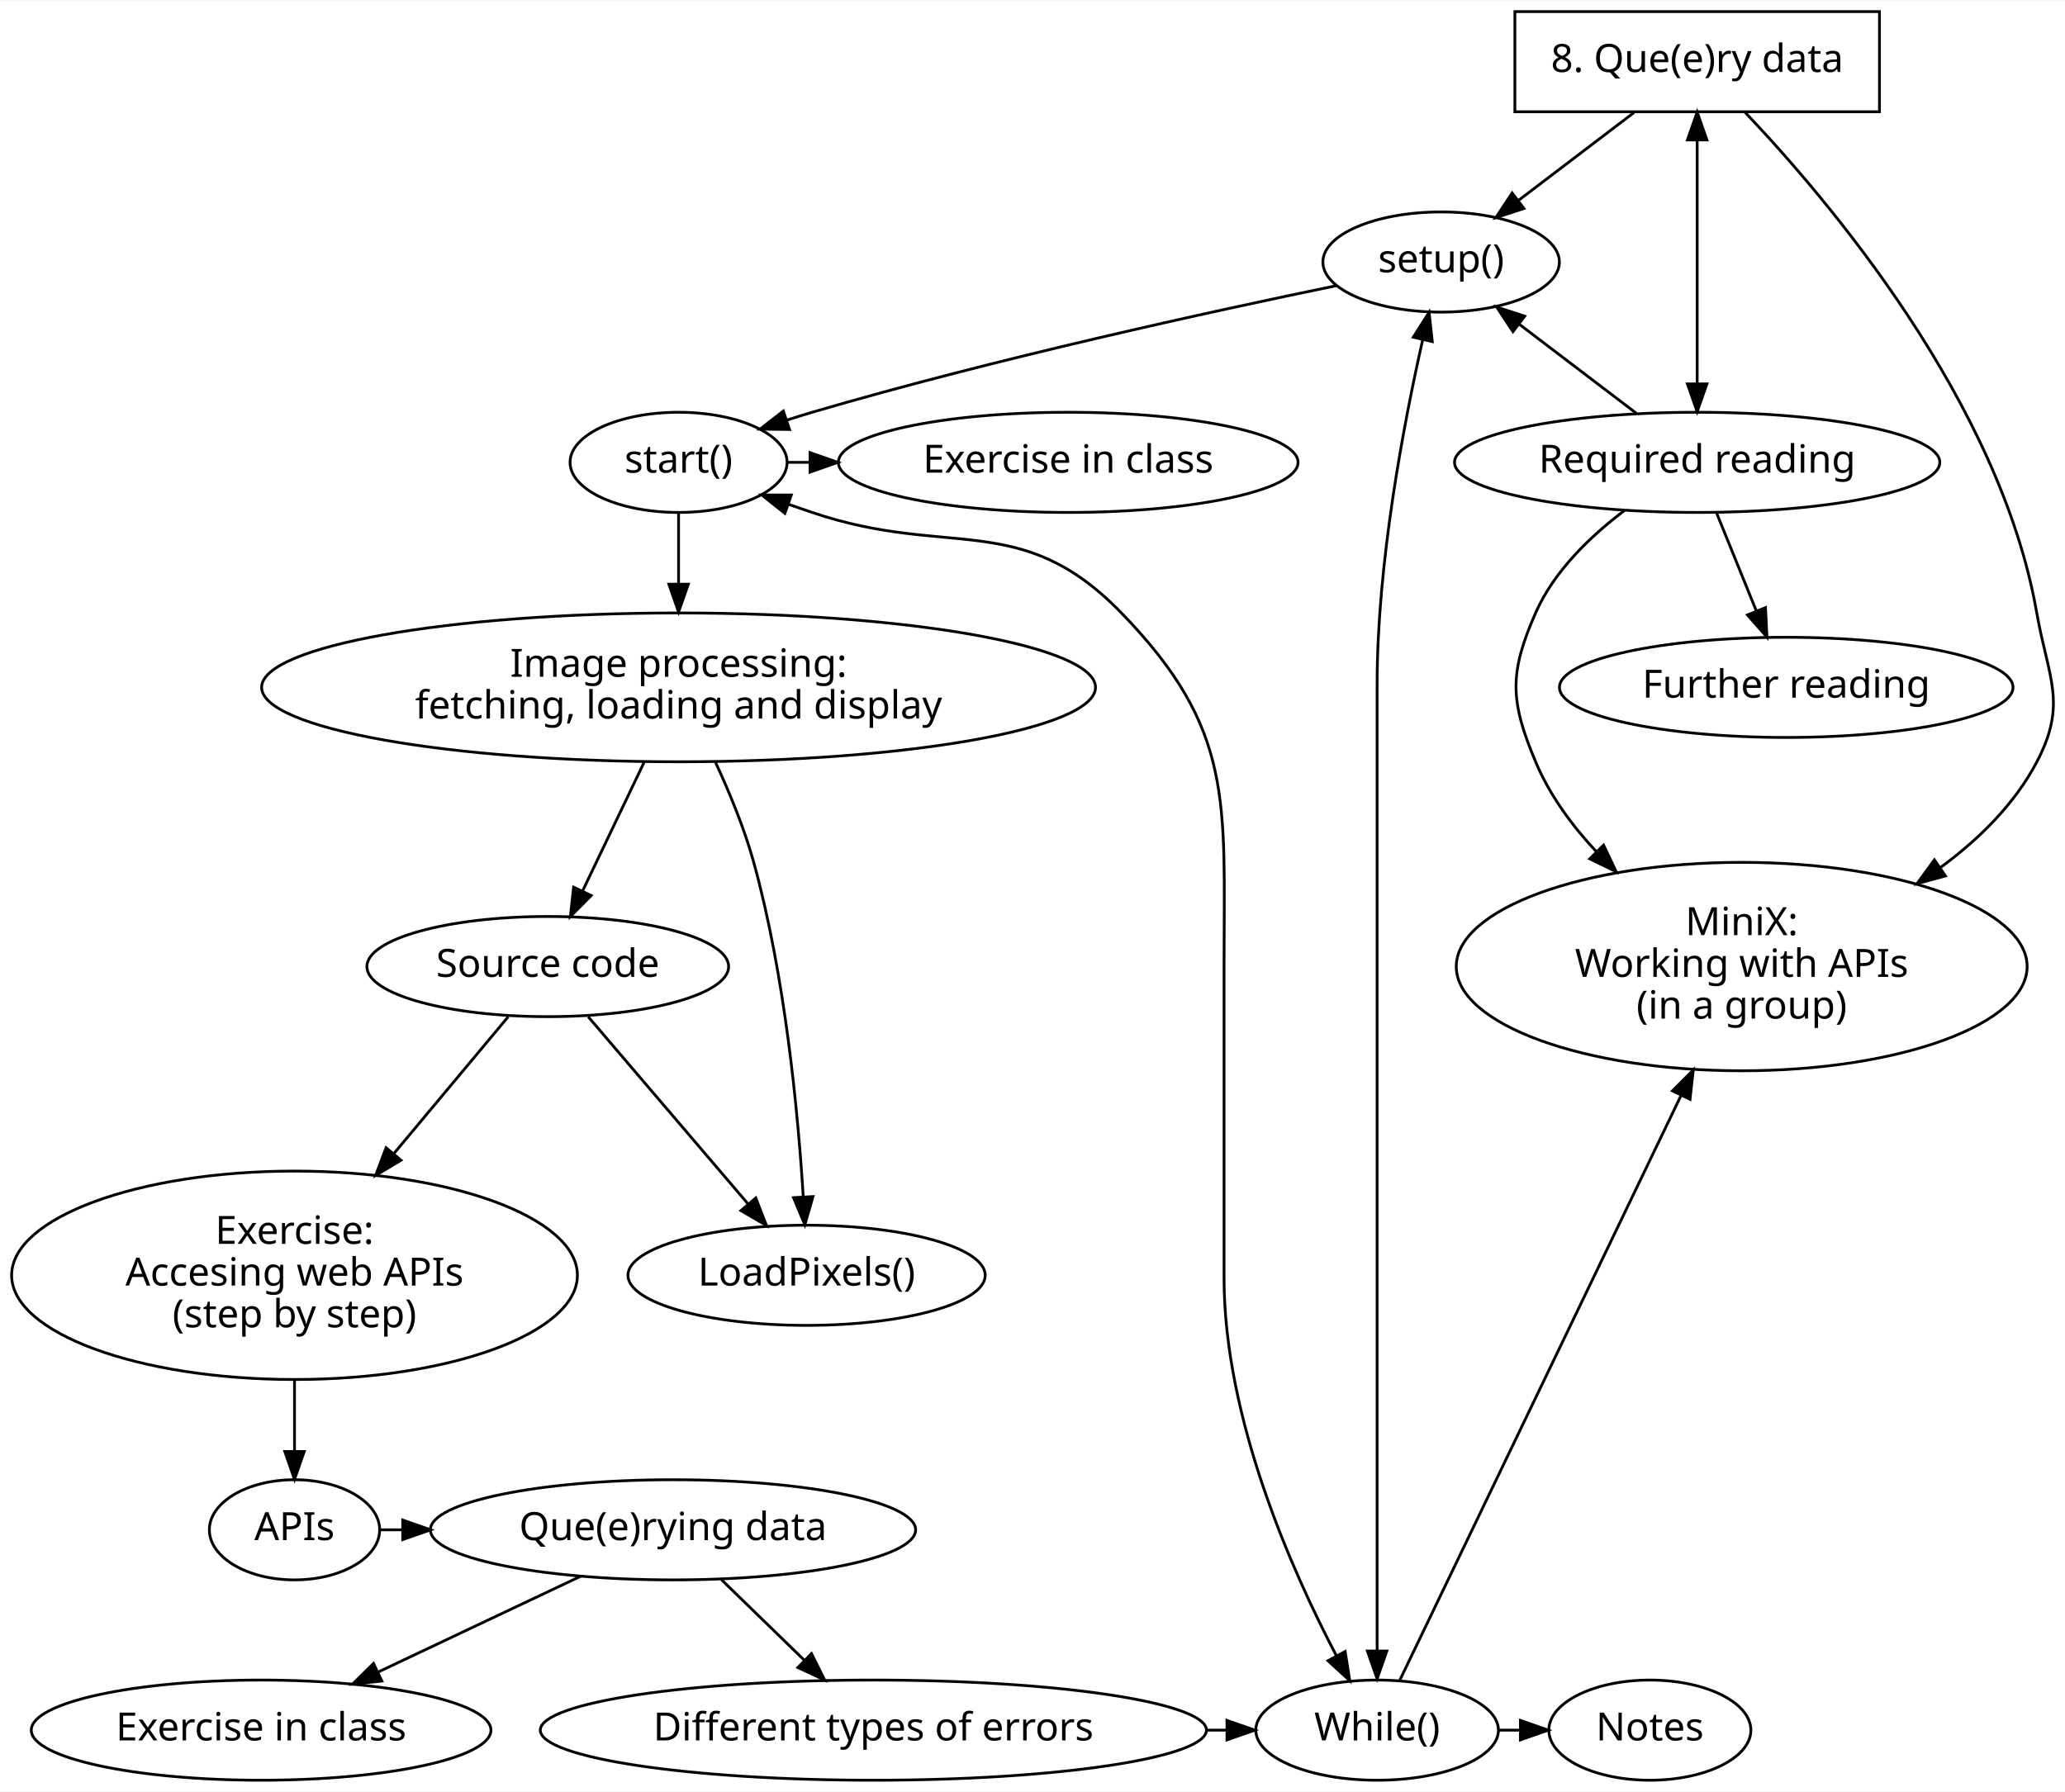
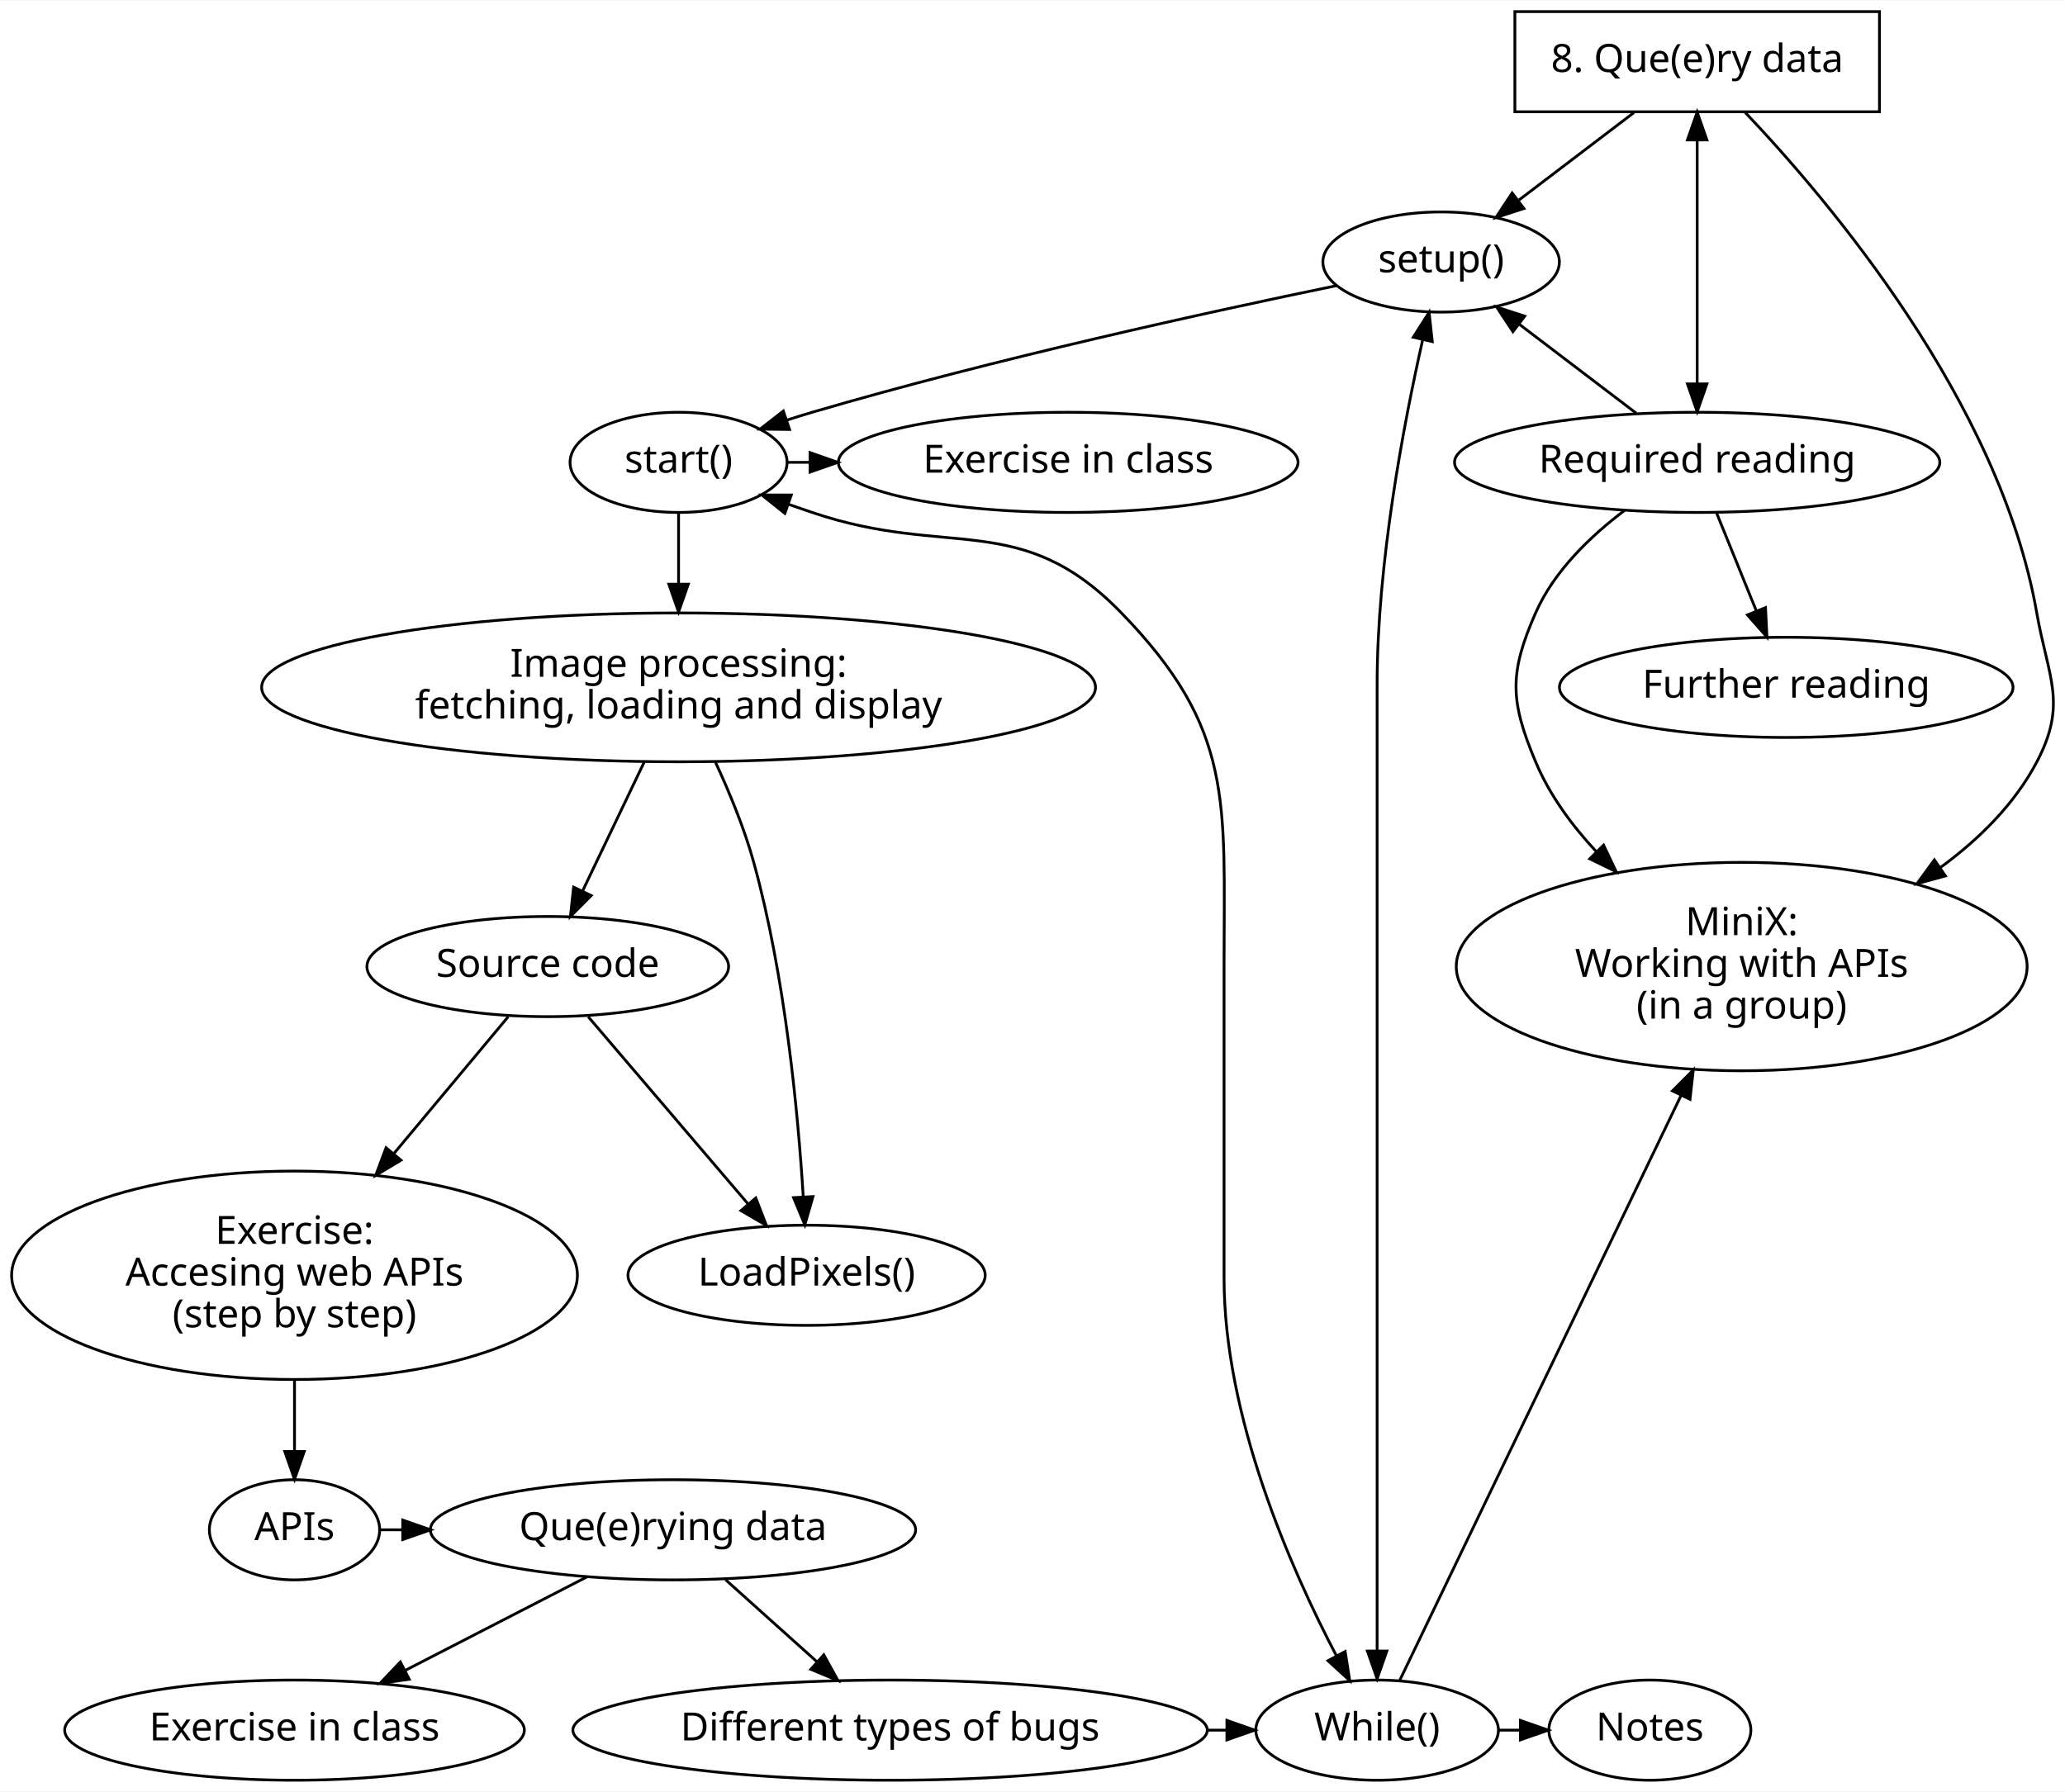
<svg xmlns="http://www.w3.org/2000/svg" width="742pt" height="644pt" viewBox="0.00 0.00 741.99 643.65">
  <g id="graph0" class="graph" transform="scale(1 1) rotate(0) translate(4 639.647)">
    <polygon fill="white" stroke="none" points="-4,4 -4,-639.647 737.987,-639.647 737.987,4 -4,4" />
    <g id="node1" class="node">
      <polygon fill="none" stroke="black" points="671.323,-635.647 540.323,-635.647 540.323,-599.647 671.323,-599.647 671.323,-635.647" />
      <text text-anchor="middle" x="605.823" y="-613.947" font-family="Hershey-Noailles-help-me" font-size="14.00">8. Que(e)ry data</text>
    </g>
    <g id="node2" class="node">
      <ellipse fill="none" stroke="black" cx="513.823" cy="-545.647" rx="42.494" ry="18" />
      <text text-anchor="middle" x="513.823" y="-541.947" font-family="Hershey-Noailles-help-me" font-size="14.00">setup()</text>
    </g>
    <g id="edge1" class="edge">
      <path fill="none" stroke="black" d="M583.082,-599.343C570.598,-589.845 555.013,-577.987 541.79,-567.926" />
      <polygon fill="black" stroke="black" points="543.576,-564.886 533.498,-561.617 539.337,-570.457 543.576,-564.886" />
    </g>
    <g id="node14" class="node">
      <ellipse fill="none" stroke="black" cx="621.823" cy="-292.43" rx="102.561" ry="37.453" />
      <text text-anchor="middle" x="621.823" y="-303.73" font-family="Hershey-Noailles-help-me" font-size="14.00">MiniX: </text>
      <text text-anchor="middle" x="621.823" y="-288.73" font-family="Hershey-Noailles-help-me" font-size="14.00">Working with APIs</text>
      <text text-anchor="middle" x="621.823" y="-273.73" font-family="Hershey-Noailles-help-me" font-size="14.00">(in a group)</text>
    </g>
    <g id="edge6" class="edge">
      <path fill="none" stroke="black" d="M622.863,-599.633C653.184,-567.742 714.576,-495.333 727.823,-419.647 731.941,-396.12 738.97,-387.031 727.823,-365.907 719.822,-350.743 707.062,-338.15 693.124,-327.95" />
      <polygon fill="black" stroke="black" points="695.029,-325.012 684.809,-322.22 691.057,-330.776 695.029,-325.012" />
    </g>
    <g id="node15" class="node">
      <ellipse fill="none" stroke="black" cx="605.823" cy="-473.647" rx="87.185" ry="18" />
      <text text-anchor="middle" x="605.823" y="-469.947" font-family="Hershey-Noailles-help-me" font-size="14.00">Required reading</text>
    </g>
    <g id="edge4" class="edge">
      <path fill="none" stroke="black" d="M605.823,-589.326C605.823,-564.246 605.823,-527.274 605.823,-502.14" />
      <polygon fill="black" stroke="black" points="602.323,-589.518 605.823,-599.518 609.323,-589.518 602.323,-589.518" />
      <polygon fill="black" stroke="black" points="609.323,-501.836 605.823,-491.836 602.323,-501.836 609.323,-501.836" />
    </g>
    <g id="node3" class="node">
      <ellipse fill="none" stroke="black" cx="239.823" cy="-473.647" rx="38.993" ry="18" />
      <text text-anchor="middle" x="239.823" y="-469.947" font-family="Hershey-Noailles-help-me" font-size="14.00">start()</text>
    </g>
    <g id="edge2" class="edge">
      <path fill="none" stroke="black" d="M476.303,-537.169C431.195,-527.876 353.37,-510.876 287.823,-491.647 284.865,-490.779 281.822,-489.832 278.772,-488.844" />
      <polygon fill="black" stroke="black" points="279.697,-485.462 269.103,-485.592 277.465,-492.097 279.697,-485.462" />
    </g>
    <g id="node13" class="node">
      <ellipse fill="none" stroke="black" cx="490.823" cy="-18" rx="43.592" ry="18" />
      <text text-anchor="middle" x="490.823" y="-14.3" font-family="Hershey-Noailles-help-me" font-size="14.00">While()</text>
    </g>
    <g id="edge5" class="edge">
      <path fill="none" stroke="black" d="M507.142,-517.453C500.351,-487.389 490.823,-437.432 490.823,-393.777 490.823,-393.777 490.823,-393.777 490.823,-180.477 490.823,-133.582 490.823,-79.026 490.823,-46.844" />
      <polygon fill="black" stroke="black" points="503.823,-518.633 509.497,-527.58 510.641,-517.047 503.823,-518.633" />
      <polygon fill="black" stroke="black" points="494.323,-46.443 490.823,-36.444 487.323,-46.444 494.323,-46.443" />
    </g>
    <g id="node4" class="node">
      <ellipse fill="none" stroke="black" cx="379.823" cy="-473.647" rx="82.585" ry="18" />
      <text text-anchor="middle" x="379.823" y="-469.947" font-family="Hershey-Noailles-help-me" font-size="14.00">Exercise in class</text>
    </g>
    <g id="edge3" class="edge">
      <path fill="none" stroke="black" d="M278.925,-473.647C281.569,-473.647 284.213,-473.647 286.857,-473.647" />
      <polygon fill="black" stroke="black" points="287.055,-477.147 297.055,-473.647 287.055,-470.147 287.055,-477.147" />
    </g>
    <g id="node5" class="node">
      <ellipse fill="none" stroke="black" cx="239.823" cy="-392.777" rx="149.813" ry="26.741" />
      <text text-anchor="middle" x="239.823" y="-396.577" font-family="Hershey-Noailles-help-me" font-size="14.00">Image processing: </text>
      <text text-anchor="middle" x="239.823" y="-381.577" font-family="Hershey-Noailles-help-me" font-size="14.00">fetching, loading and display</text>
    </g>
    <g id="edge9" class="edge">
      <path fill="none" stroke="black" d="M239.823,-455.533C239.823,-448.044 239.823,-438.952 239.823,-430.075" />
      <polygon fill="black" stroke="black" points="243.323,-429.86 239.823,-419.86 236.323,-429.86 243.323,-429.86" />
    </g>
    <g id="edge19" class="edge">
      <path fill="none" stroke="black" d="M279.396,-458.538C282.245,-457.551 285.076,-456.579 287.823,-455.647 336.938,-438.988 362.676,-456.838 398.823,-419.647 439.566,-377.727 435.823,-351.887 435.823,-293.43 435.823,-293.43 435.823,-293.43 435.823,-180.477 435.823,-130.287 459.926,-75.784 476.22,-44.672" />
      <polygon fill="black" stroke="black" points="278.024,-455.309 269.738,-461.913 280.333,-461.918 278.024,-455.309" />
      <polygon fill="black" stroke="black" points="479.338,-46.264 480.99,-35.799 473.172,-42.949 479.338,-46.264" />
    </g>
    <g id="node6" class="node">
      <ellipse fill="none" stroke="black" cx="192.823" cy="-292.43" rx="64.989" ry="18" />
      <text text-anchor="middle" x="192.823" y="-288.73" font-family="Hershey-Noailles-help-me" font-size="14.00">Source code</text>
    </g>
    <g id="edge10" class="edge">
      <path fill="none" stroke="black" d="M227.475,-365.937C220.668,-351.695 212.238,-334.054 205.396,-319.738" />
      <polygon fill="black" stroke="black" points="208.423,-317.955 200.953,-310.441 202.107,-320.973 208.423,-317.955" />
    </g>
    <g id="node11" class="node">
      <ellipse fill="none" stroke="black" cx="285.823" cy="-181.477" rx="64.189" ry="18" />
      <text text-anchor="middle" x="285.823" y="-177.777" font-family="Hershey-Noailles-help-me" font-size="14.00">LoadPixels()</text>
    </g>
    <g id="edge12" class="edge">
      <path fill="none" stroke="black" d="M253.079,-365.882C258.117,-355.023 263.449,-342.106 266.823,-329.907 278.158,-288.924 282.773,-239.624 284.623,-209.69" />
      <polygon fill="black" stroke="black" points="288.124,-209.768 285.186,-199.589 281.135,-209.378 288.124,-209.768" />
    </g>
    <g id="node7" class="node">
      <ellipse fill="none" stroke="black" cx="101.823" cy="-181.477" rx="101.647" ry="37.453" />
      <text text-anchor="middle" x="101.823" y="-192.777" font-family="Hershey-Noailles-help-me" font-size="14.00">Exercise:</text>
      <text text-anchor="middle" x="101.823" y="-177.777" font-family="Hershey-Noailles-help-me" font-size="14.00">Accesing web APIs</text>
      <text text-anchor="middle" x="101.823" y="-162.777" font-family="Hershey-Noailles-help-me" font-size="14.00">(step by step)</text>
    </g>
    <g id="edge13" class="edge">
      <path fill="none" stroke="black" d="M178.605,-274.406C167.594,-261.223 151.847,-242.369 137.476,-225.163" />
      <polygon fill="black" stroke="black" points="140.089,-222.831 130.992,-217.4 134.716,-227.318 140.089,-222.831" />
    </g>
    <g id="edge11" class="edge">
      <path fill="none" stroke="black" d="M207.355,-274.406C222.779,-256.336 247.298,-227.61 264.823,-207.08" />
      <polygon fill="black" stroke="black" points="267.564,-209.259 271.394,-199.381 262.24,-204.715 267.564,-209.259" />
    </g>
    <g id="node8" class="node">
      <ellipse fill="none" stroke="black" cx="101.823" cy="-90" rx="30.595" ry="18" />
      <text text-anchor="middle" x="101.823" y="-86.3" font-family="Hershey-Noailles-help-me" font-size="14.00">APIs</text>
    </g>
    <g id="edge14" class="edge">
      <path fill="none" stroke="black" d="M101.823,-143.825C101.823,-135.331 101.823,-126.434 101.823,-118.416" />
      <polygon fill="black" stroke="black" points="105.323,-118.146 101.823,-108.146 98.323,-118.146 105.323,-118.146" />
    </g>
    <g id="node9" class="node">
      <ellipse fill="none" stroke="black" cx="237.823" cy="-90" rx="87.185" ry="18" />
      <text text-anchor="middle" x="237.823" y="-86.3" font-family="Hershey-Noailles-help-me" font-size="14.00">Que(e)rying data</text>
    </g>
    <g id="edge15" class="edge">
      <path fill="none" stroke="black" d="M132.636,-90C135.272,-90 137.909,-90 140.545,-90" />
      <polygon fill="black" stroke="black" points="140.715,-93.5 150.715,-90 140.715,-86.5 140.715,-93.5" />
    </g>
    <g id="node10" class="node">
-       <ellipse fill="none" stroke="black" cx="89.823" cy="-18" rx="82.585" ry="18" />
-       <text text-anchor="middle" x="89.823" y="-14.3" font-family="Hershey-Noailles-help-me" font-size="14.00">Exercise in class</text>
+       <ellipse fill="none" stroke="black" cx="101.823" cy="-18" rx="82.585" ry="18" />
+       <text text-anchor="middle" x="101.823" y="-14.3" font-family="Hershey-Noailles-help-me" font-size="14.00">Exercise in class</text>
    </g>
    <g id="edge16" class="edge">
-       <path fill="none" stroke="black" d="M204.609,-73.291C183.112,-63.123 154.935,-49.796 131.879,-38.891" />
-       <polygon fill="black" stroke="black" points="133.208,-35.648 122.672,-34.536 130.215,-41.976 133.208,-35.648" />
+       <path fill="none" stroke="black" d="M206.963,-73.116C187.575,-63.137 162.376,-50.167 141.508,-39.426" />
+       <polygon fill="black" stroke="black" points="143.055,-36.286 132.562,-34.821 139.851,-42.51 143.055,-36.286" />
    </g>
    <g id="node12" class="node">
-       <ellipse fill="none" stroke="black" cx="309.823" cy="-18" rx="119.679" ry="18" />
-       <text text-anchor="middle" x="309.823" y="-14.3" font-family="Hershey-Noailles-help-me" font-size="14.00">Different types of errors</text>
+       <ellipse fill="none" stroke="black" cx="315.823" cy="-18" rx="113.98" ry="18" />
+       <text text-anchor="middle" x="315.823" y="-14.3" font-family="Hershey-Noailles-help-me" font-size="14.00">Different types of bugs</text>
    </g>
    <g id="edge17" class="edge">
-       <path fill="none" stroke="black" d="M255.253,-72.055C264.207,-63.349 275.272,-52.591 285.093,-43.043" />
-       <polygon fill="black" stroke="black" points="287.575,-45.512 292.305,-36.032 282.695,-40.493 287.575,-45.512" />
+       <path fill="none" stroke="black" d="M256.705,-72.055C266.573,-63.199 278.808,-52.219 289.583,-42.549" />
+       <polygon fill="black" stroke="black" points="292.011,-45.073 297.116,-35.789 287.335,-39.863 292.011,-45.073" />
    </g>
    <g id="edge18" class="edge">
-       <path fill="none" stroke="black" d="M429.665,-18C431.994,-18 434.324,-18 436.653,-18" />
-       <polygon fill="black" stroke="black" points="436.866,-21.5 446.866,-18 436.866,-14.5 436.866,-21.5" />
+       <path fill="none" stroke="black" d="M429.642,-18C431.972,-18 434.302,-18 436.632,-18" />
+       <polygon fill="black" stroke="black" points="436.849,-21.5 446.849,-18 436.849,-14.5 436.849,-21.5" />
    </g>
    <g id="edge21" class="edge">
      <path fill="none" stroke="black" d="M498.85,-35.692C518.649,-76.867 570.36,-184.405 600.038,-246.126" />
      <polygon fill="black" stroke="black" points="596.94,-247.758 604.428,-255.253 603.248,-244.724 596.94,-247.758" />
    </g>
    <g id="node17" class="node">
      <ellipse fill="none" stroke="black" cx="588.823" cy="-18" rx="36.294" ry="18" />
      <text text-anchor="middle" x="588.823" y="-14.3" font-family="Hershey-Noailles-help-me" font-size="14.00">Notes</text>
    </g>
    <g id="edge20" class="edge">
      <path fill="none" stroke="black" d="M534.464,-18C537.065,-18 539.666,-18 542.268,-18" />
      <polygon fill="black" stroke="black" points="542.301,-21.5 552.301,-18 542.301,-14.5 542.301,-21.5" />
    </g>
    <g id="edge8" class="edge">
      <path fill="none" stroke="black" d="M583.97,-491.275C571.358,-500.87 555.367,-513.038 541.839,-523.331" />
      <polygon fill="black" stroke="black" points="539.625,-520.617 533.786,-529.458 543.864,-526.188 539.625,-520.617" />
    </g>
    <g id="edge7" class="edge">
      <path fill="none" stroke="black" d="M579.699,-456.347C567.583,-447.206 554.426,-434.624 547.823,-419.647 538.189,-397.792 538.569,-387.925 547.823,-365.907 552.772,-354.134 560.669,-343.315 569.499,-333.828" />
      <polygon fill="black" stroke="black" points="572.194,-336.08 576.741,-326.511 567.219,-331.156 572.194,-336.08" />
    </g>
    <g id="node16" class="node">
      <ellipse fill="none" stroke="black" cx="637.823" cy="-392.777" rx="81.486" ry="18" />
      <text text-anchor="middle" x="637.823" y="-389.077" font-family="Hershey-Noailles-help-me" font-size="14.00">Further reading</text>
    </g>
    <g id="edge22" class="edge">
      <path fill="none" stroke="black" d="M612.767,-455.533C616.96,-445.198 622.391,-431.813 627.124,-420.147" />
      <polygon fill="black" stroke="black" points="630.377,-421.439 630.893,-410.857 623.89,-418.807 630.377,-421.439" />
    </g>
  </g>
</svg>
